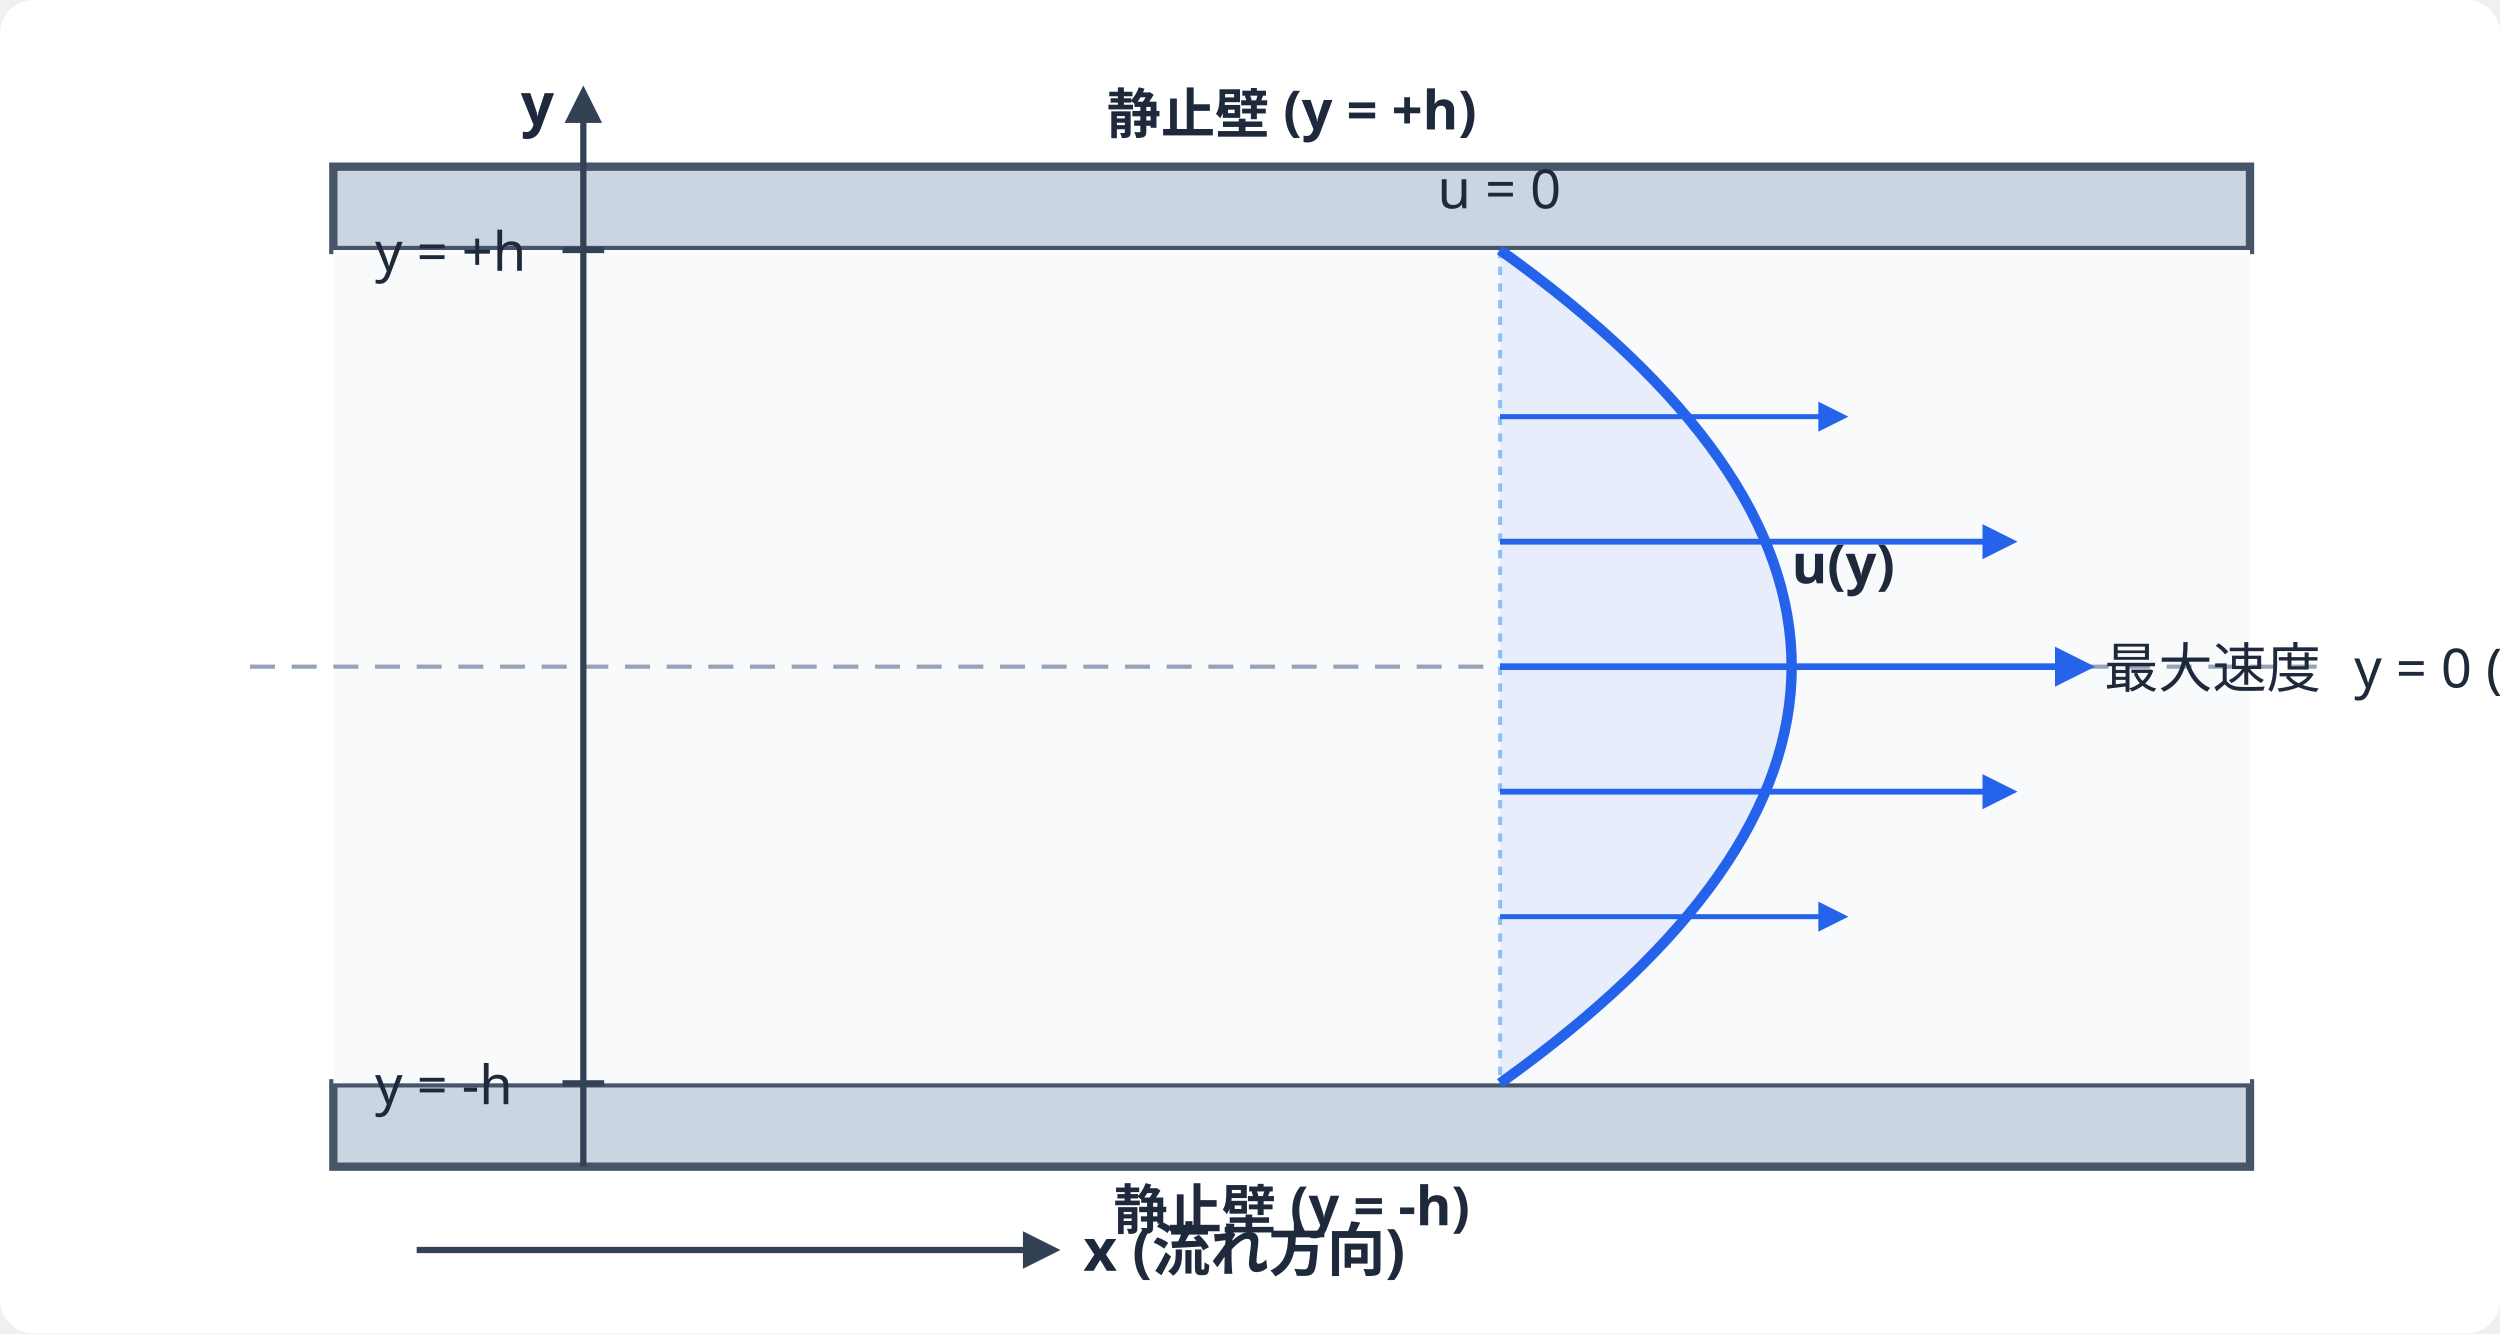
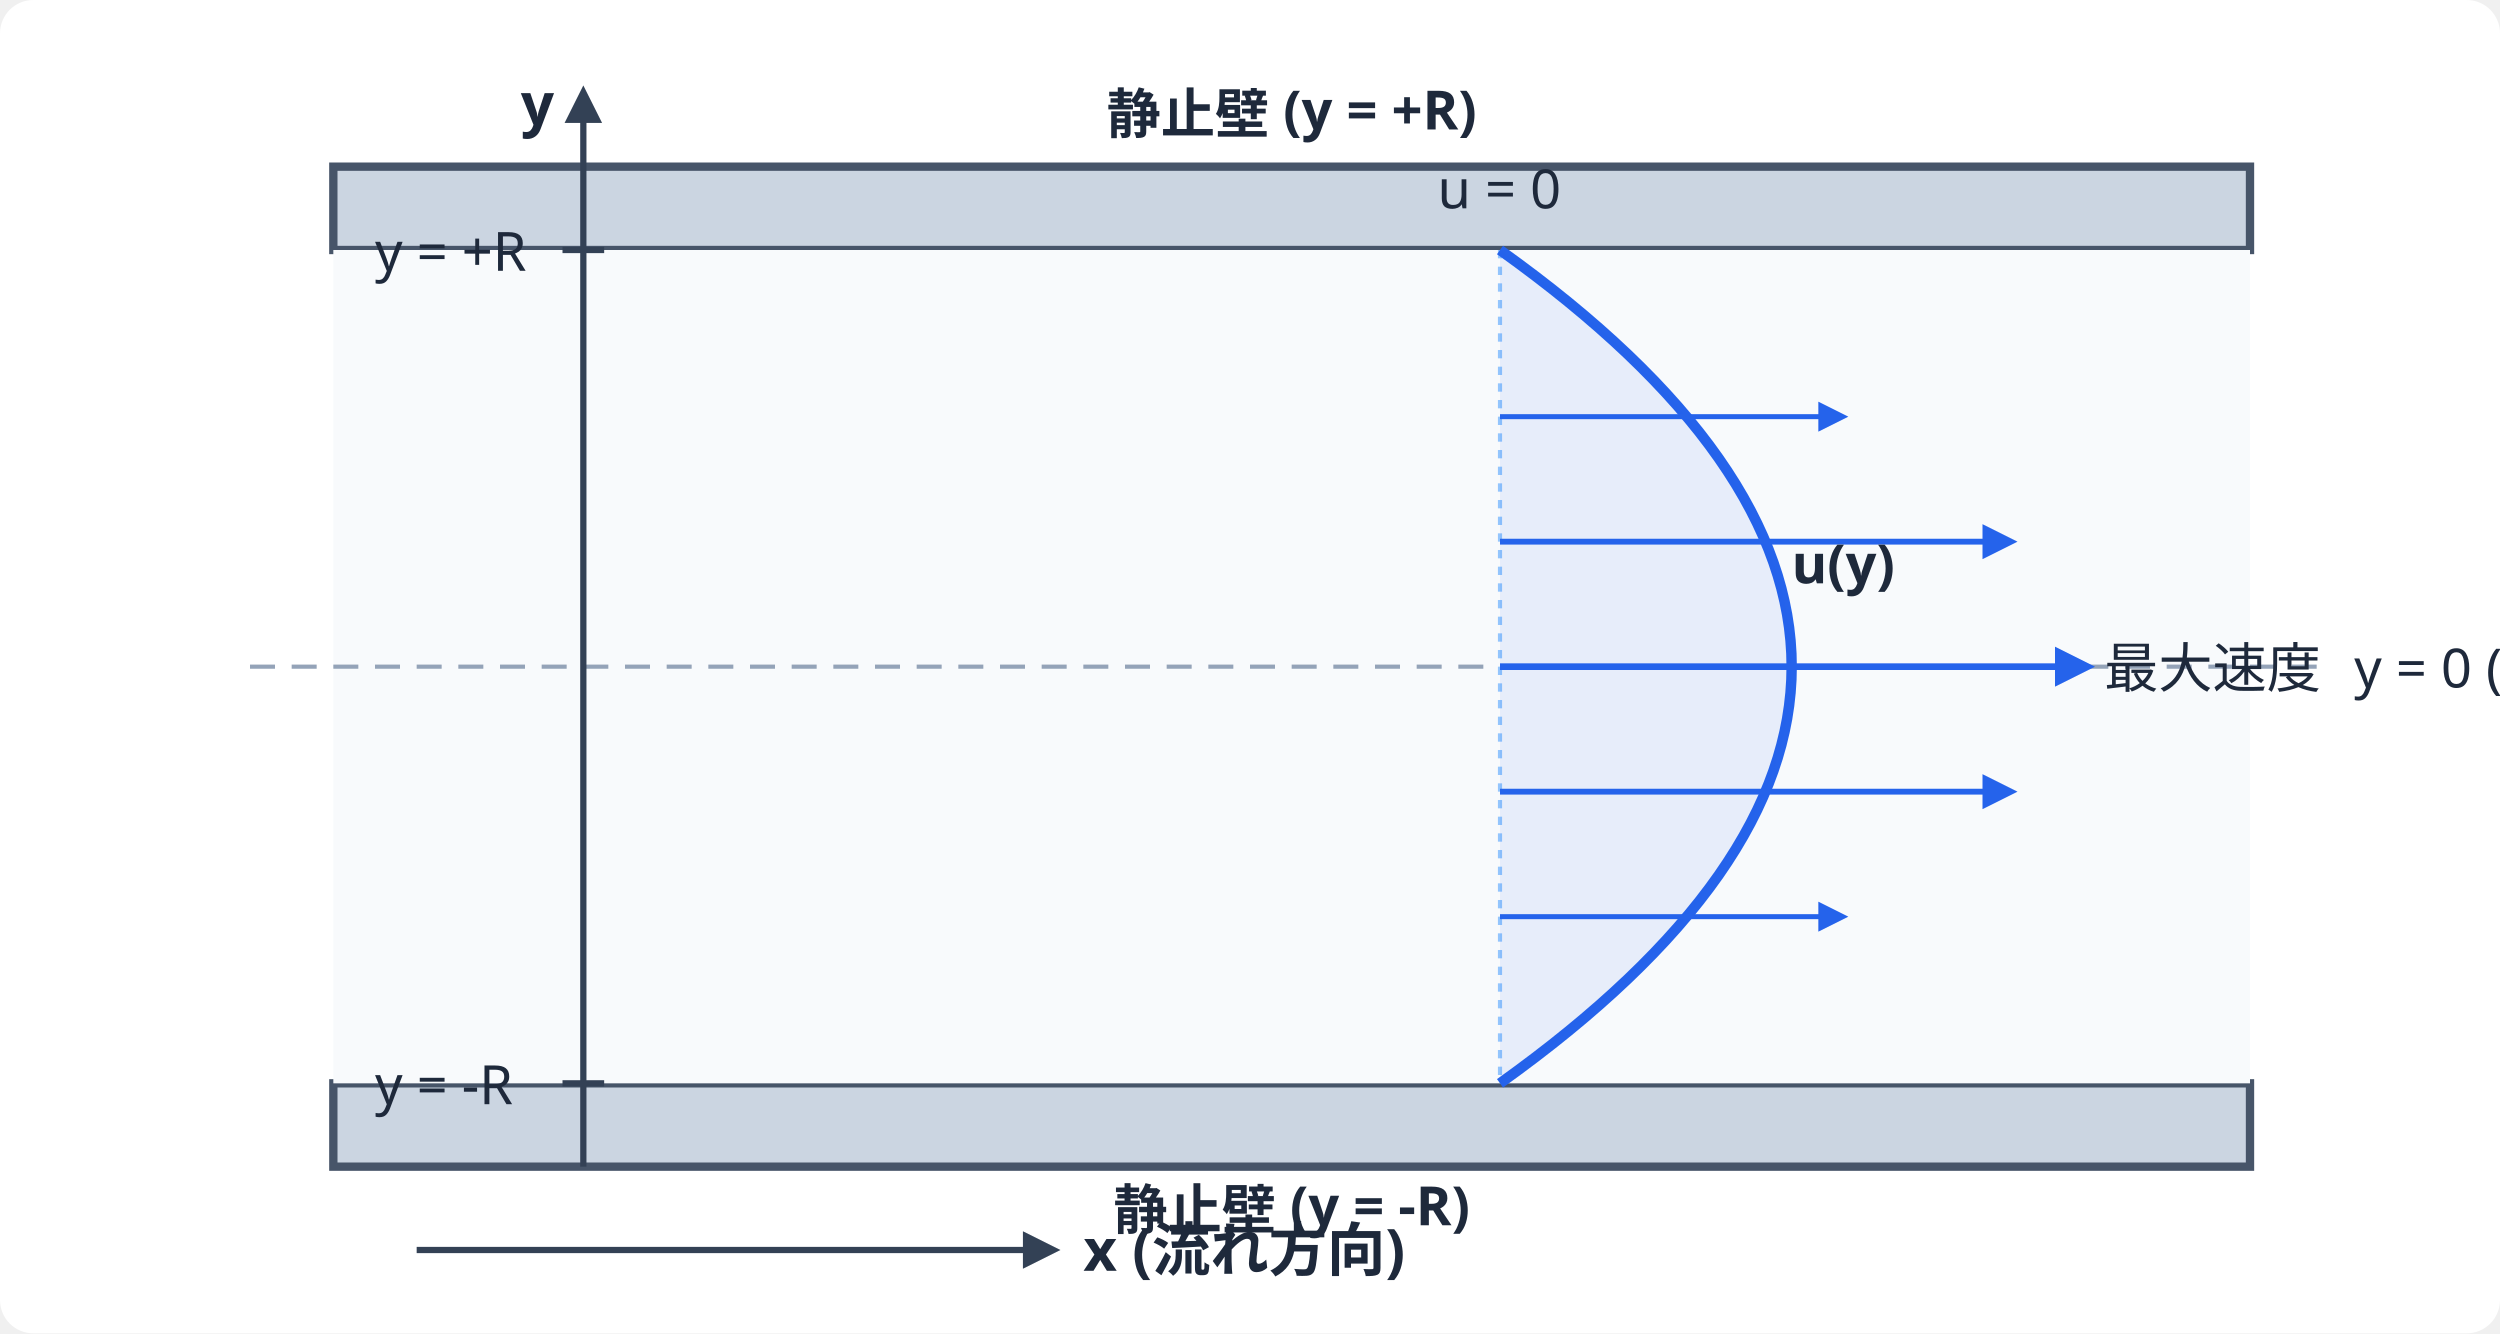
<svg xmlns="http://www.w3.org/2000/svg" viewBox="0 0 600 320" width="100%" height="100%">
  <style>
    .wall { fill: #cbd5e1; stroke: #475569; stroke-width: 2; }
    .fluid { fill: #f8fafc; }
    .text { font-family: sans-serif; font-size: 13px; fill: #1e293b; }
    .text-bold { font-family: sans-serif; font-size: 14px; font-weight: bold; fill: #1e293b; }
  </style>
  <defs>
    <marker id="arrow" viewBox="0 0 10 10" refX="5" refY="5" markerWidth="6" markerHeight="6" orient="auto-start-reverse">
      <path d="M 0 0 L 10 5 L 0 10 z" fill="#334155" />
    </marker>
    <marker id="arrow-blue" viewBox="0 0 10 10" refX="5" refY="5" markerWidth="6" markerHeight="6" orient="auto-start-reverse">
      <path d="M 0 0 L 10 5 L 0 10 z" fill="#2563eb" />
    </marker>
  </defs>
  <rect width="600" height="320" fill="#ffffff" rx="8" />
  <rect x="80" y="40" width="460" height="20" class="wall" />
-   <text x="310" y="32" class="text" fill="#475569" text-anchor="middle" font-weight="bold">静止壁 (y = +h)</text>
+   <text x="310" y="32" class="text" fill="#475569" text-anchor="middle" font-weight="bold">静止壁 (y = +R)</text>
  <rect x="80" y="260" width="460" height="20" class="wall" />
-   <text x="310" y="295" class="text" fill="#475569" text-anchor="middle" font-weight="bold">静止壁 (y = -h)</text>
+   <text x="310" y="295" class="text" fill="#475569" text-anchor="middle" font-weight="bold">静止壁 (y = -R)</text>
  <rect x="80" y="60" width="460" height="200" class="fluid" />
  <line x1="60" y1="160" x2="560" y2="160" stroke="#94a3b8" stroke-width="1" stroke-dasharray="6,4" />
  <text x="565" y="165" class="text" font-size="12">y = 0 (中心)</text>
  <line x1="140" y1="280" x2="140" y2="25" stroke="#334155" stroke-width="1.5" marker-end="url(#arrow)" />
  <text x="125" y="30" class="text-bold">y</text>
  <line x1="100" y1="300" x2="250" y2="300" stroke="#334155" stroke-width="1.5" marker-end="url(#arrow)" />
  <text x="260" y="305" class="text-bold">x (流れ方向)</text>
  <line x1="135" y1="60" x2="145" y2="60" stroke="#334155" stroke-width="1.5" />
-   <text x="90" y="65" class="text">y = +h</text>
+   <text x="90" y="65" class="text">y = +R</text>
  <line x1="135" y1="260" x2="145" y2="260" stroke="#334155" stroke-width="1.5" />
-   <text x="90" y="265" class="text">y = -h</text>
+   <text x="90" y="265" class="text">y = -R</text>
  <line x1="360" y1="60" x2="360" y2="260" stroke="#93c5fd" stroke-width="1" stroke-dasharray="2,2" />
  <text x="345" y="50" class="text" fill="#2563eb" font-size="12">u = 0</text>
  <path d="M 360 60 Q 500 160 360 260" fill="none" stroke="#2563eb" stroke-width="2.5" />
  <path d="M 360 60 Q 500 160 360 260 Z" fill="rgba(37, 99, 235, 0.08)" />
  <line x1="360" y1="100" x2="440" y2="100" stroke="#2563eb" stroke-width="1.2" marker-end="url(#arrow-blue)" />
  <line x1="360" y1="130" x2="480" y2="130" stroke="#2563eb" stroke-width="1.4" marker-end="url(#arrow-blue)" />
  <line x1="360" y1="160" x2="498" y2="160" stroke="#2563eb" stroke-width="1.6" marker-end="url(#arrow-blue)" />
  <line x1="360" y1="190" x2="480" y2="190" stroke="#2563eb" stroke-width="1.4" marker-end="url(#arrow-blue)" />
  <line x1="360" y1="220" x2="440" y2="220" stroke="#2563eb" stroke-width="1.2" marker-end="url(#arrow-blue)" />
  <text x="430" y="140" class="text" fill="#2563eb" font-weight="bold">u(y)</text>
  <text x="505" y="165" class="text" fill="#2563eb" font-size="12">最大速度</text>
</svg>
